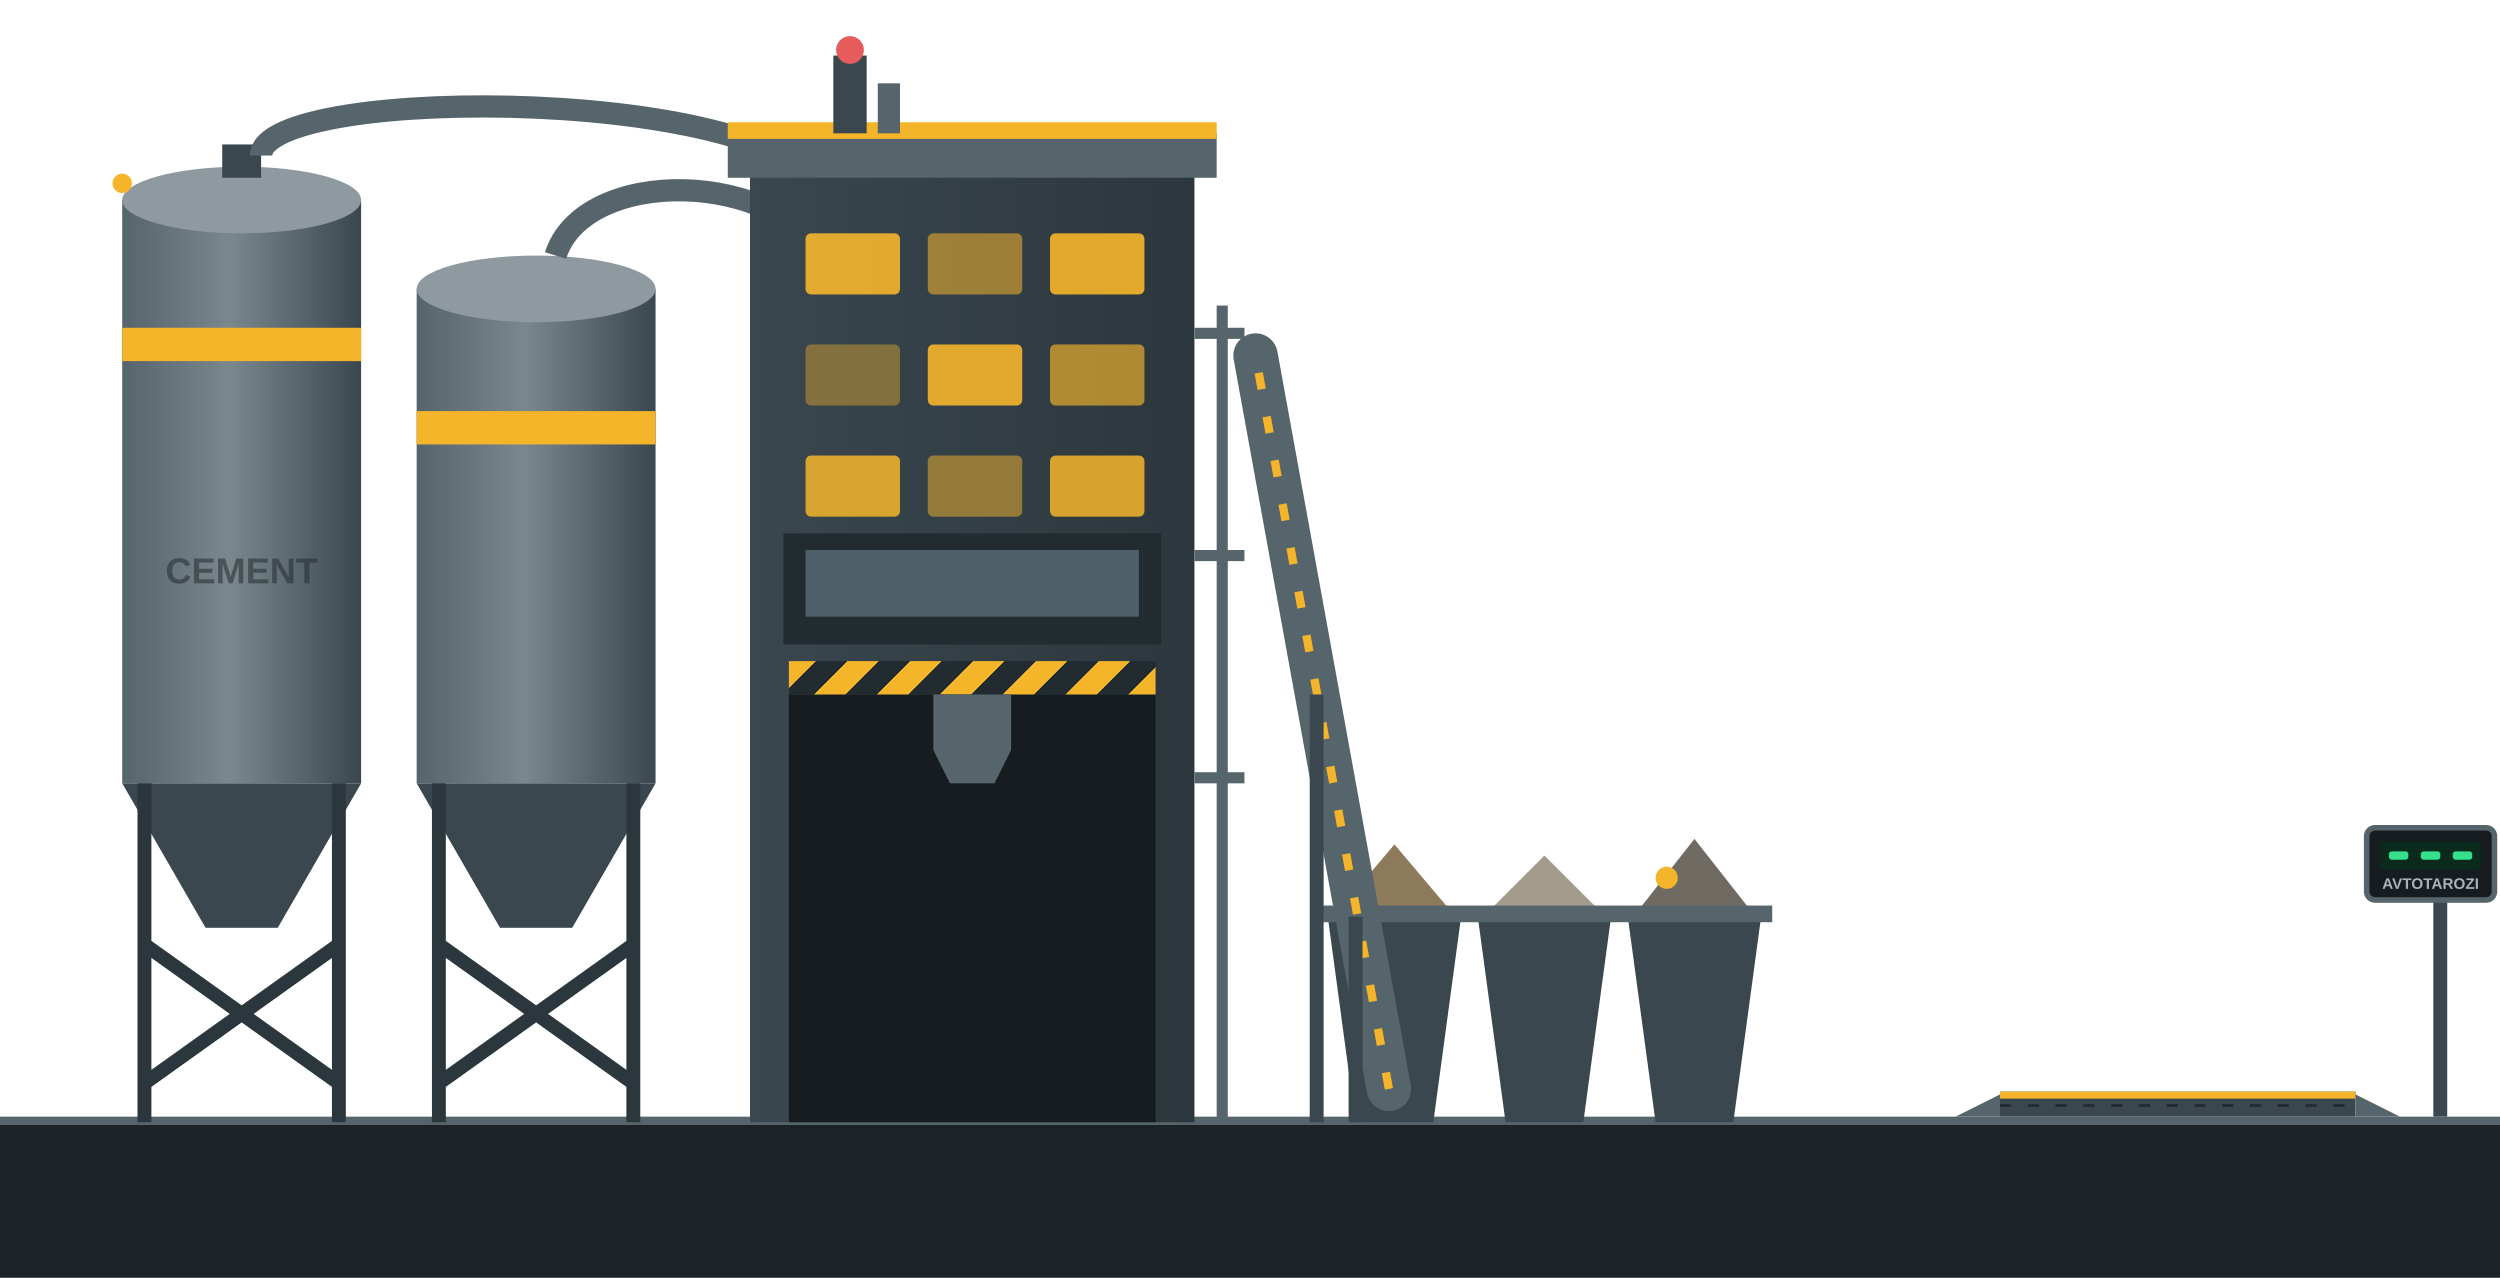
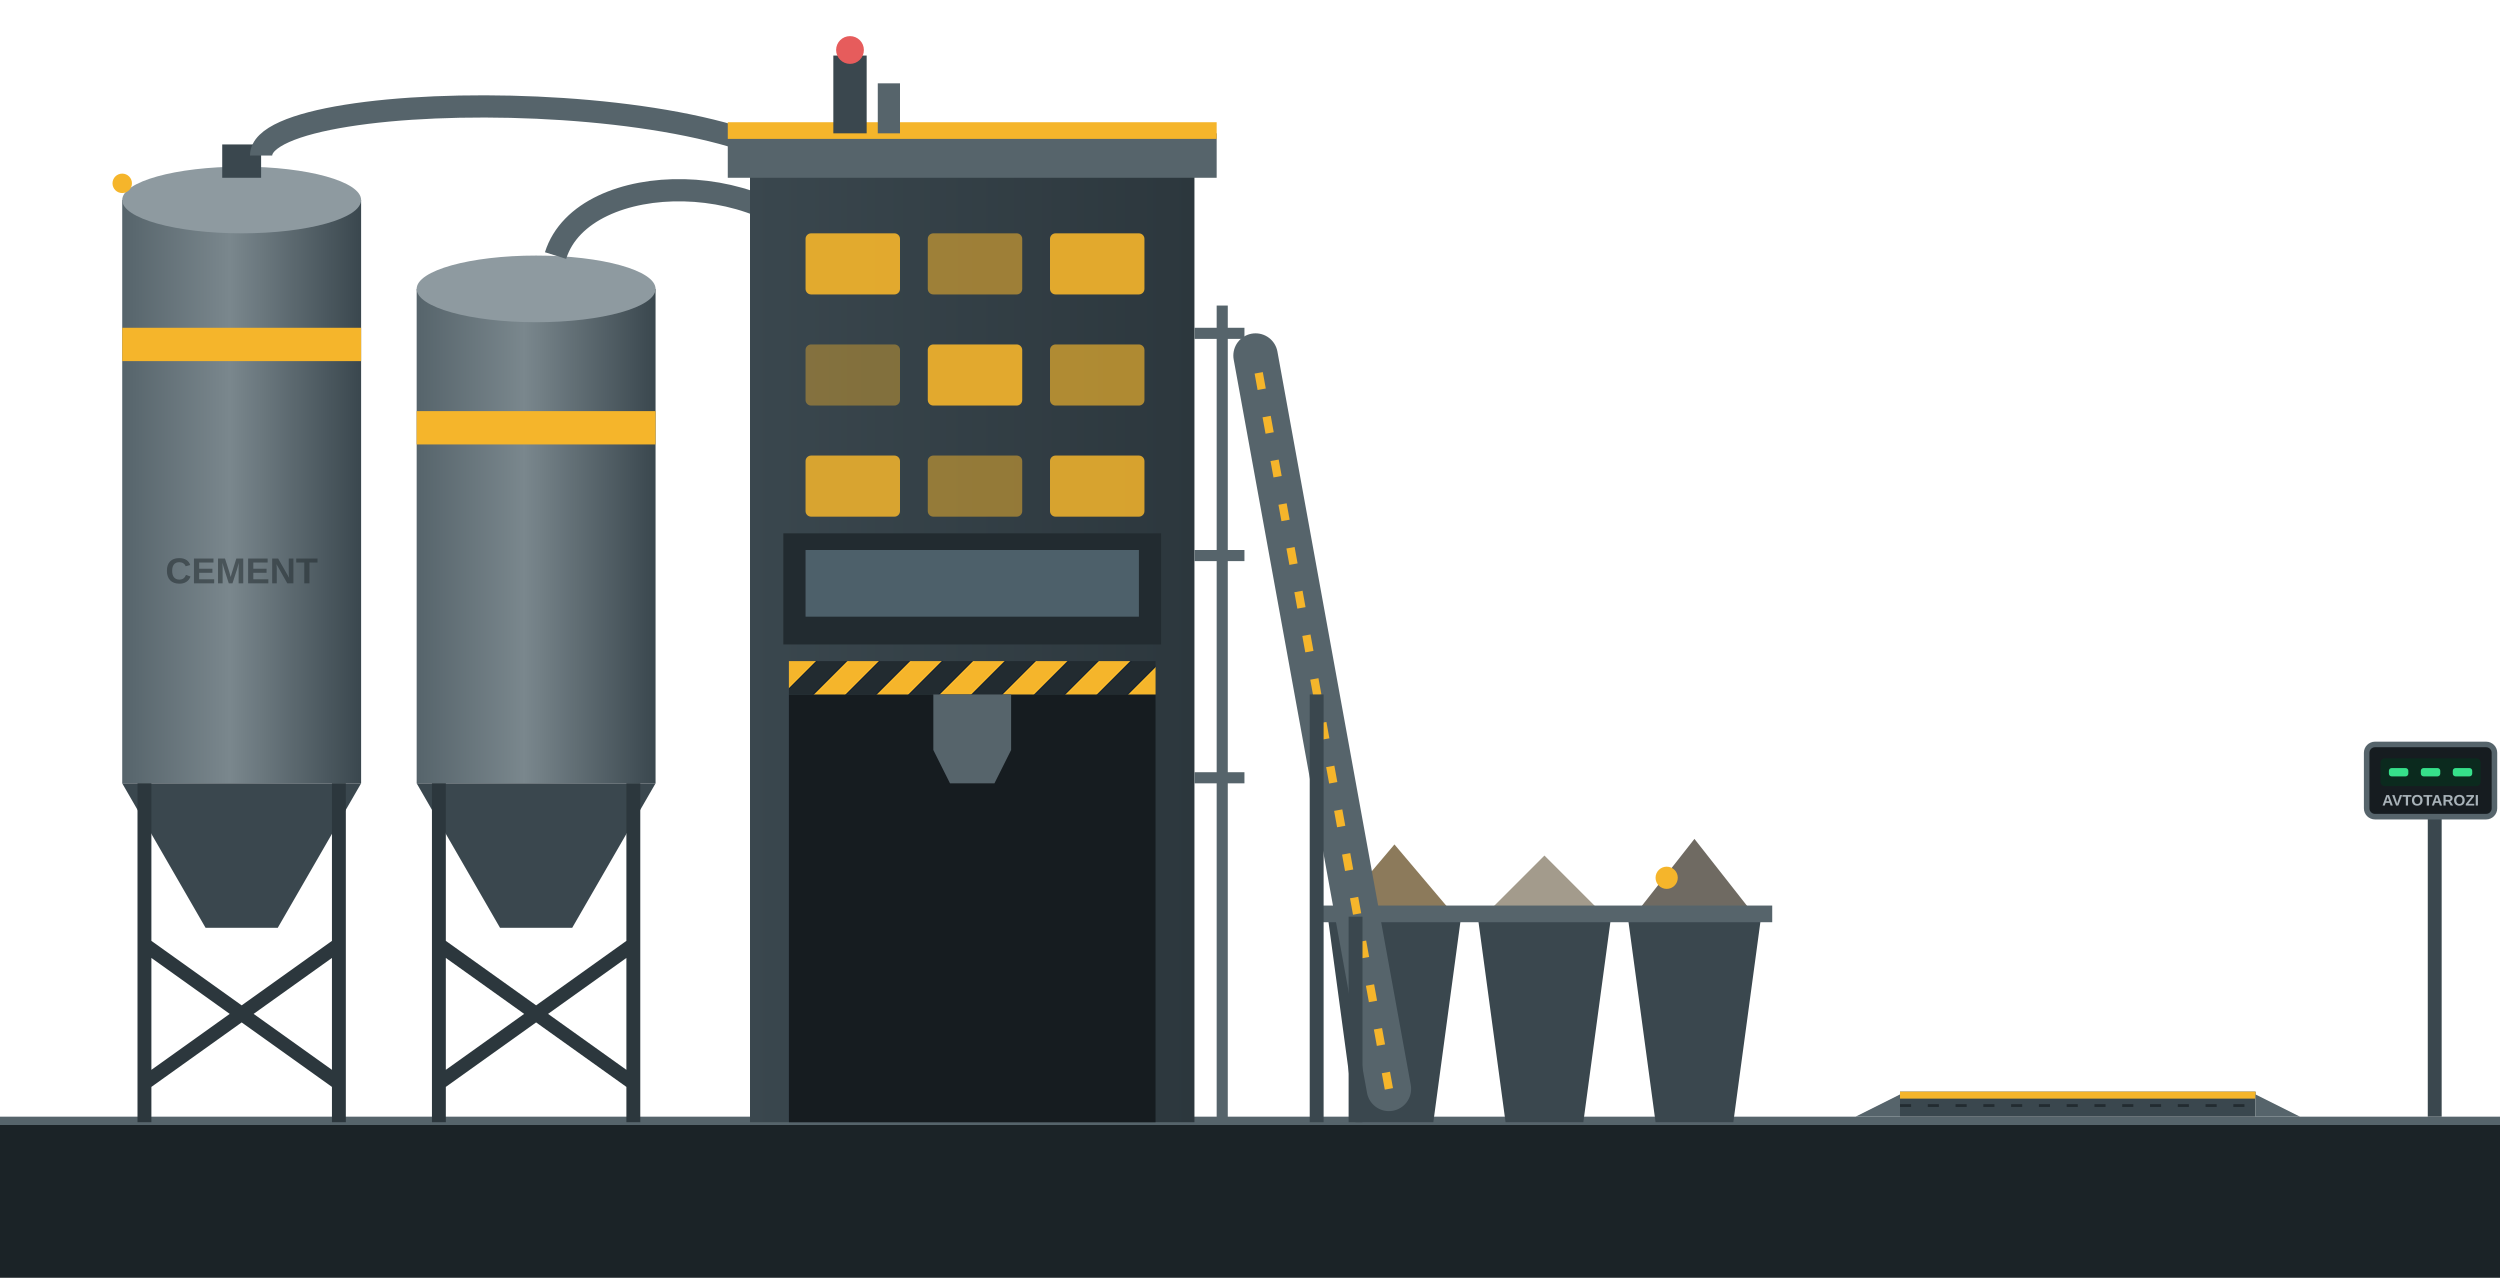
<svg xmlns="http://www.w3.org/2000/svg" viewBox="0 0 900 460" width="900" height="460" role="img" aria-labelledby="plantTitle">
  <defs>
    <linearGradient id="siloGrad" x1="0" x2="1">
      <stop offset="0" stop-color="#56646B" />
      <stop offset="0.45" stop-color="#7A878D" />
      <stop offset="1" stop-color="#3A474E" />
    </linearGradient>
    <linearGradient id="towerGrad" x1="0" x2="1">
      <stop offset="0" stop-color="#3A474E" />
      <stop offset="1" stop-color="#2C373D" />
    </linearGradient>
    <pattern id="hazard" width="16" height="16" patternUnits="userSpaceOnUse" patternTransform="rotate(45)">
      <rect width="8" height="16" fill="#F5B52B" />
      <rect x="8" width="8" height="16" fill="#222B30" />
    </pattern>
    <style>
      .blink { animation: blink 2.4s ease-in-out infinite; }
      .belt { stroke-dasharray: 6 10; animation: belt 1.2s linear infinite; }
      @keyframes blink { 0%, 100% { opacity: 1; } 50% { opacity: 0.25; } }
      @keyframes belt { to { stroke-dashoffset: -16; } }
      .steam circle { transform-box: fill-box; transform-origin: center; opacity: 0; animation: steam 4.5s ease-out infinite; }
      .steam circle:nth-child(2) { animation-delay: 1.5s; }
      .steam circle:nth-child(3) { animation-delay: 3s; }
      @keyframes steam {
        0% { opacity: 0; transform: translate(0, 0) scale(0.4); }
        15% { opacity: 0.55; }
        100% { opacity: 0; transform: translate(26px, -70px) scale(2.4); }
      }
      @media (prefers-reduced-motion: reduce) { .blink, .belt, .steam circle { animation: none; } .steam { display: none; } }
    </style>
  </defs>
  <rect x="0" y="404" width="900" height="56" fill="#1B2327" />
  <rect x="0" y="402" width="900" height="3" fill="#56646B" />
  <g>
-     <rect x="876" y="318" width="5" height="84" fill="#3A474E" />
-     <rect x="852" y="298" width="46" height="26" rx="3" fill="#161C20" stroke="#56646B" stroke-width="2" />
-     <rect x="857" y="303" width="36" height="10" rx="1.5" fill="#0B2A1E" />
+     <rect x="874" y="290" width="5" height="112" fill="#3A474E" />
+     <rect x="852" y="268" width="46" height="26" rx="3" fill="#161C20" stroke="#56646B" stroke-width="2" />
+     <rect x="857" y="273" width="36" height="10" rx="1.5" fill="#0B2A1E" />
    <g fill="#36E08A" class="blink">
-       <rect x="860" y="306.5" width="7" height="3" rx="1" />
-       <rect x="871.5" y="306.5" width="7" height="3" rx="1" />
-       <rect x="883" y="306.5" width="7" height="3" rx="1" />
+       <rect x="860" y="276.5" width="7" height="3" rx="1" />
+       <rect x="871.5" y="276.5" width="7" height="3" rx="1" />
+       <rect x="883" y="276.5" width="7" height="3" rx="1" />
    </g>
-     <text x="875" y="320" text-anchor="middle" font-family="Arial, sans-serif" font-weight="700" font-size="5.5" fill="#A9B3B9">AVTOTAROZI</text>
-     <path d="M704 402 L 720 394 L 720 402 Z" fill="#56646B" />
-     <rect x="720" y="393" width="128" height="9" fill="#3A474E" />
-     <rect x="720" y="393" width="128" height="2.5" fill="#F5B52B" />
-     <path d="M720 398 H 848" stroke="#222B30" stroke-width="1" stroke-dasharray="4 6" />
-     <path d="M848 394 L 864 402 L 848 402 Z" fill="#56646B" />
+     <text x="875" y="290" text-anchor="middle" font-family="Arial, sans-serif" font-weight="700" font-size="5.5" fill="#A9B3B9">AVTOTAROZI</text>
+     <path d="M668 402 L 684 394 L 684 402 Z" fill="#56646B" />
+     <rect x="684" y="393" width="128" height="9" fill="#3A474E" />
+     <rect x="684" y="393" width="128" height="2.5" fill="#F5B52B" />
+     <path d="M684 398 H 812" stroke="#222B30" stroke-width="1" stroke-dasharray="4 6" />
+     <path d="M812 394 L 828 402 L 812 402 Z" fill="#56646B" />
  </g>
  <g>
    <path d="M478 330h48l-10 74h-28z" fill="#3A474E" />
    <path d="M532 330h48l-10 74h-28z" fill="#3A474E" />
    <path d="M586 330h48l-10 74h-28z" fill="#3A474E" />
    <path d="M480 330l22-26 22 26z" fill="#8C7A5B" />
    <path d="M534 330l22-22 22 22z" fill="#A39B8C" />
    <path d="M588 330l22-28 22 28z" fill="#6F6A62" />
    <rect x="474" y="326" width="164" height="6" fill="#56646B" />
  </g>
  <g>
    <path d="M500 392 L 452 128" stroke="#56646B" stroke-width="16" stroke-linecap="round" />
    <path d="M500 392 L 452 128" stroke="#F5B52B" stroke-width="3" class="belt" />
    <path d="M488 330v74M474 250v154" stroke="#3A474E" stroke-width="5" />
  </g>
  <g>
    <rect x="44" y="72" width="86" height="210" fill="url(#siloGrad)" />
    <ellipse cx="87" cy="72" rx="43" ry="12" fill="#8E9AA0" />
    <rect x="44" y="118" width="86" height="12" fill="#F5B52B" />
    <path d="M44 282h86l-30 52h-26z" fill="#3A474E" />
    <path d="M52 282v122M122 282v122M52 340l70 50M122 340l-70 50" stroke="#2C373D" stroke-width="5" />
    <rect x="80" y="52" width="14" height="12" fill="#3A474E" />
    <text x="87" y="210" text-anchor="middle" font-family="Arial, sans-serif" font-weight="700" font-size="13" fill="#222B30" opacity="0.55">CEMENT</text>
  </g>
  <g>
    <rect x="150" y="104" width="86" height="178" fill="url(#siloGrad)" />
    <ellipse cx="193" cy="104" rx="43" ry="12" fill="#8E9AA0" />
    <rect x="150" y="148" width="86" height="12" fill="#F5B52B" />
    <path d="M150 282h86l-30 52h-26z" fill="#3A474E" />
    <path d="M158 282v122M228 282v122M158 340l70 50M228 340l-70 50" stroke="#2C373D" stroke-width="5" />
  </g>
  <path d="M94 56 C 94 30, 290 30, 300 74" fill="none" stroke="#56646B" stroke-width="8" />
  <path d="M200 92 C 210 60, 280 60, 300 96" fill="none" stroke="#56646B" stroke-width="8" />
  <g>
    <rect x="270" y="60" width="160" height="344" fill="url(#towerGrad)" />
    <rect x="262" y="48" width="176" height="16" fill="#56646B" />
    <rect x="262" y="44" width="176" height="6" fill="#F5B52B" />
    <rect x="300" y="20" width="12" height="28" fill="#3A474E" />
    <g class="steam" fill="#C9D1D5">
      <circle cx="320" cy="40" r="7" />
      <circle cx="320" cy="40" r="7" />
      <circle cx="320" cy="40" r="7" />
    </g>
    <rect x="316" y="30" width="8" height="18" fill="#56646B" />
    <circle cx="306" cy="18" r="5" fill="#E65C5C" class="blink" />
    <g fill="#F5B52B">
      <rect x="290" y="84" width="34" height="22" rx="2" opacity="0.9" />
      <rect x="334" y="84" width="34" height="22" rx="2" opacity="0.55" />
      <rect x="378" y="84" width="34" height="22" rx="2" opacity="0.9" />
      <rect x="290" y="124" width="34" height="22" rx="2" opacity="0.4" />
      <rect x="334" y="124" width="34" height="22" rx="2" opacity="0.9" />
      <rect x="378" y="124" width="34" height="22" rx="2" opacity="0.65" />
      <rect x="290" y="164" width="34" height="22" rx="2" opacity="0.85" />
      <rect x="334" y="164" width="34" height="22" rx="2" opacity="0.5" />
      <rect x="378" y="164" width="34" height="22" rx="2" opacity="0.85" />
    </g>
    <rect x="282" y="192" width="136" height="40" fill="#222B30" />
    <rect x="290" y="198" width="120" height="24" fill="#9FC3D6" opacity="0.35" />
    <rect x="284" y="250" width="132" height="154" fill="#161C20" />
    <rect x="284" y="238" width="132" height="12" fill="url(#hazard)" />
    <path d="M336 250h28v20l-6 12h-16l-6-12z" fill="#56646B" />
    <path d="M430 120h18M430 200h18M430 280h18M440 110v294" stroke="#56646B" stroke-width="4" />
  </g>
  <circle cx="600" cy="316" r="4" fill="#F5B52B" class="blink" />
  <circle cx="44" cy="66" r="3.5" fill="#F5B52B" class="blink" />
</svg>
